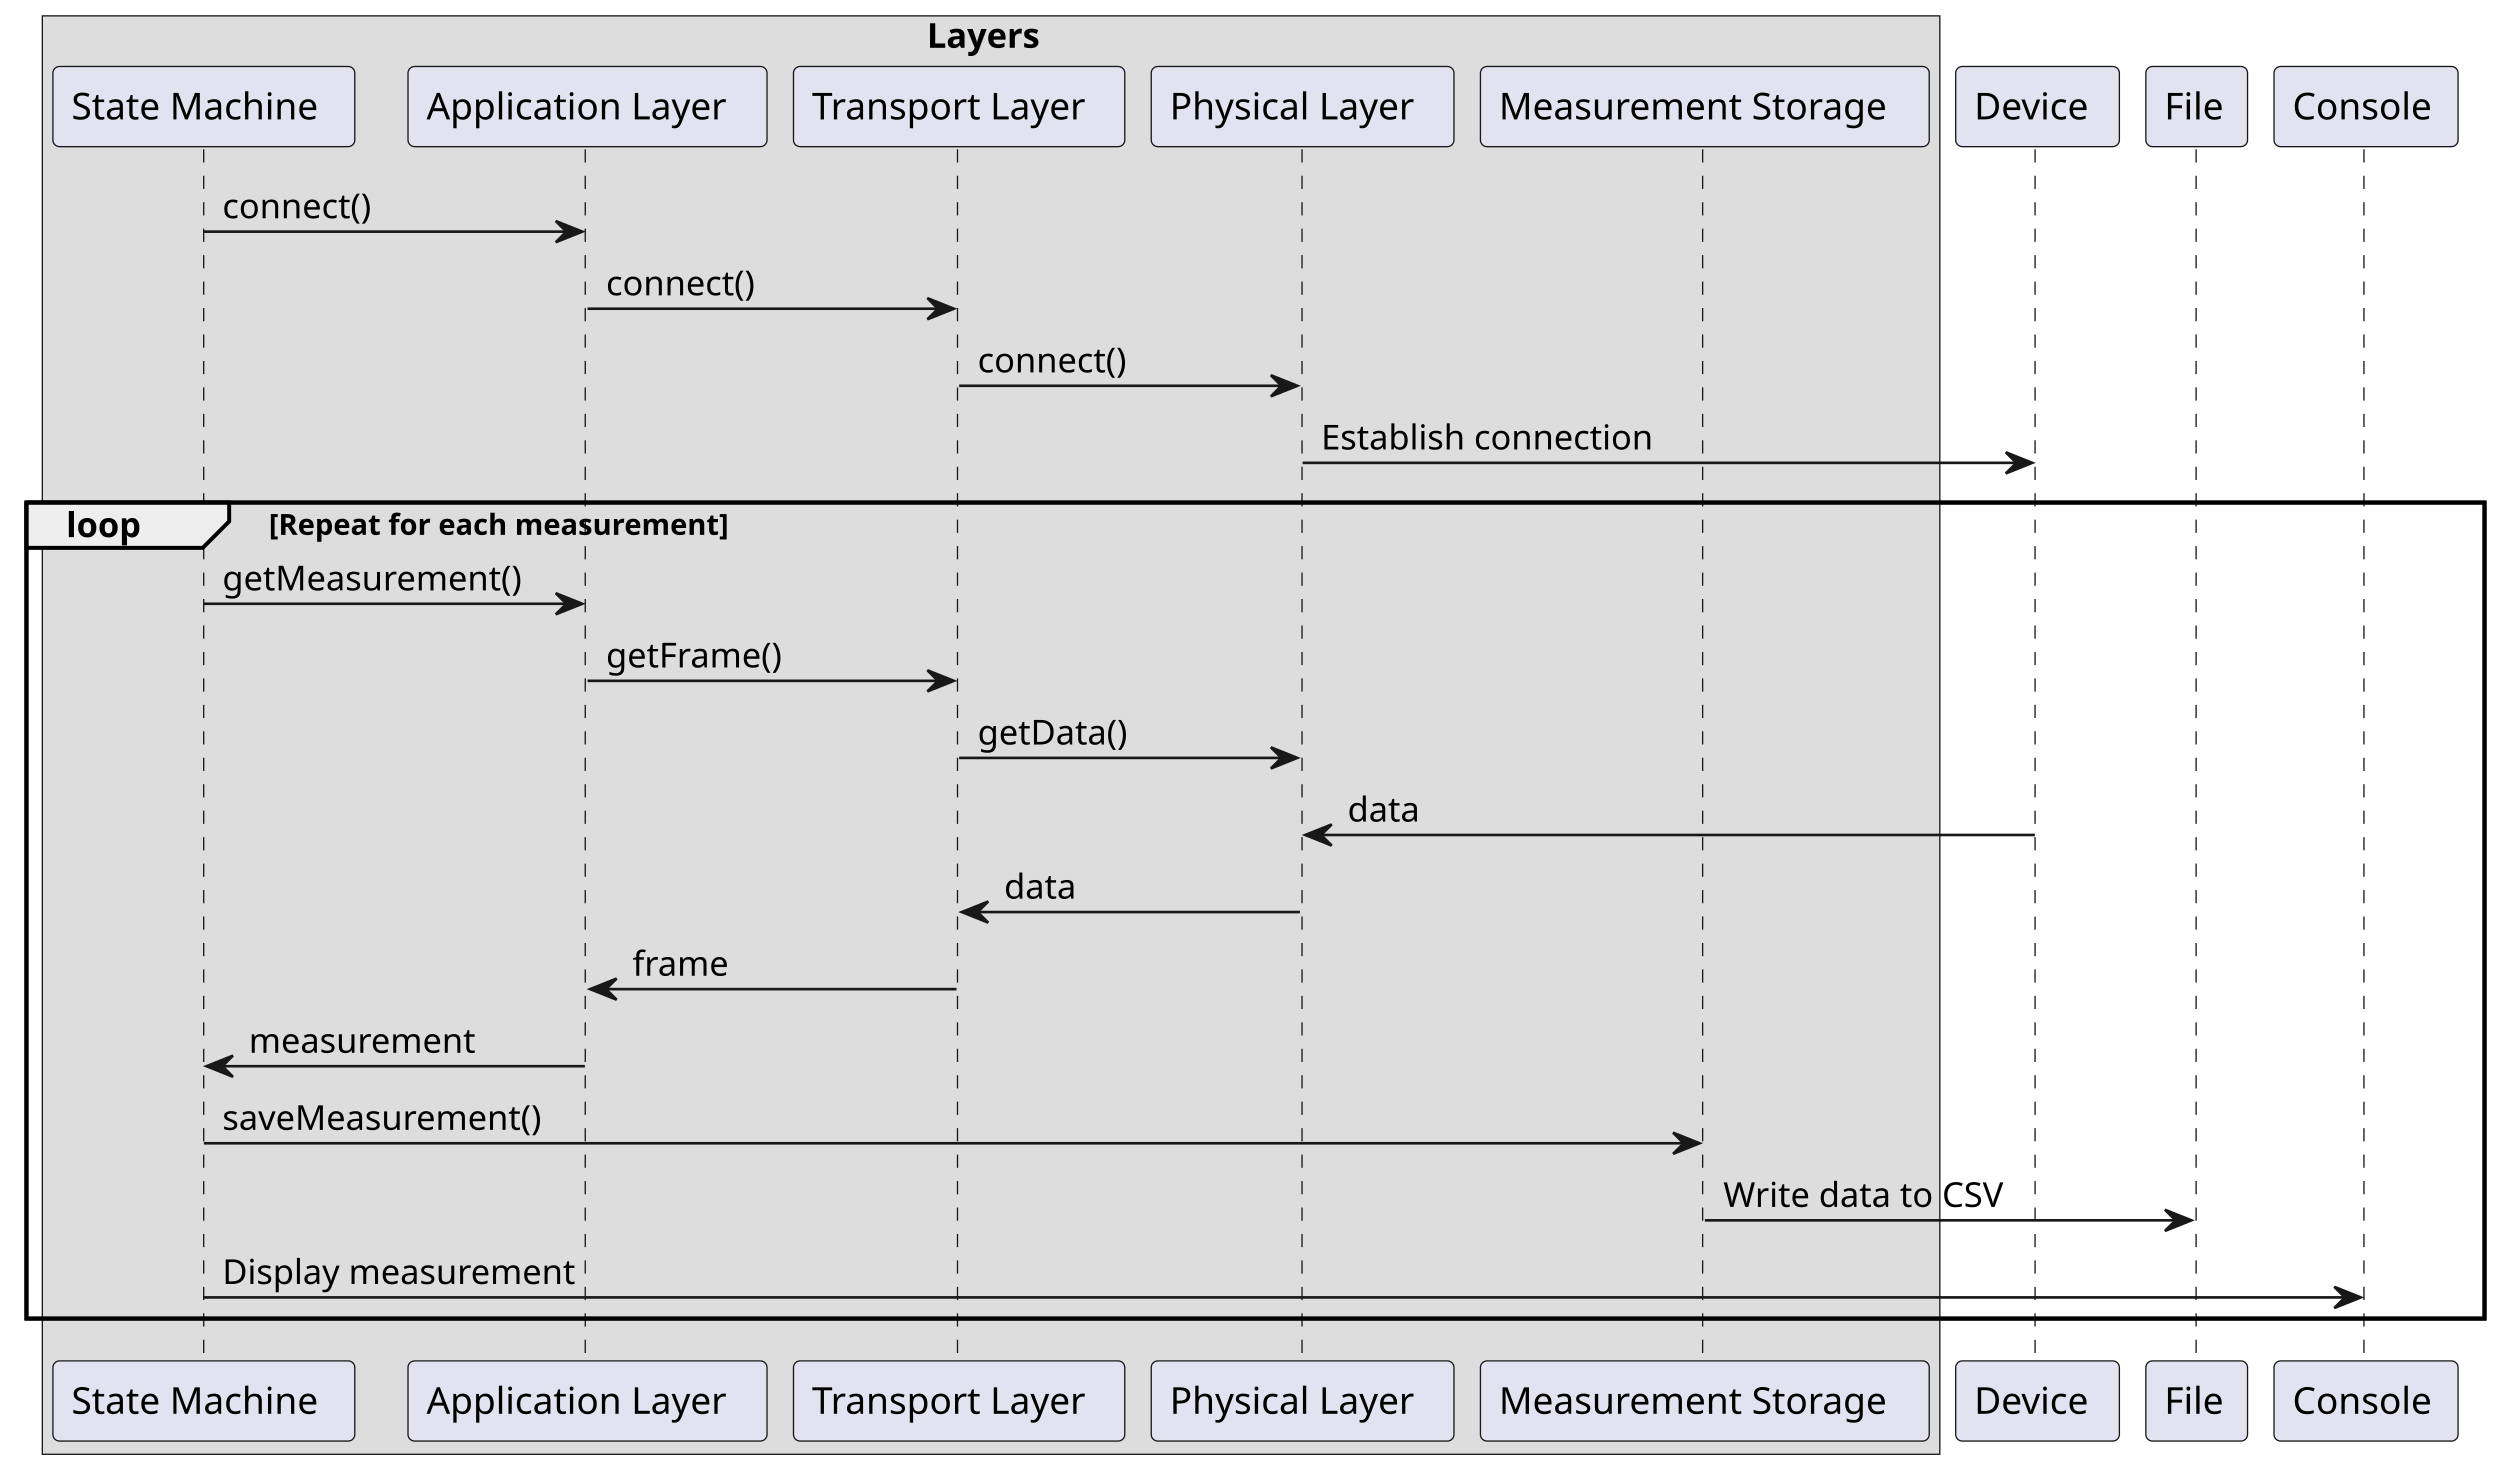
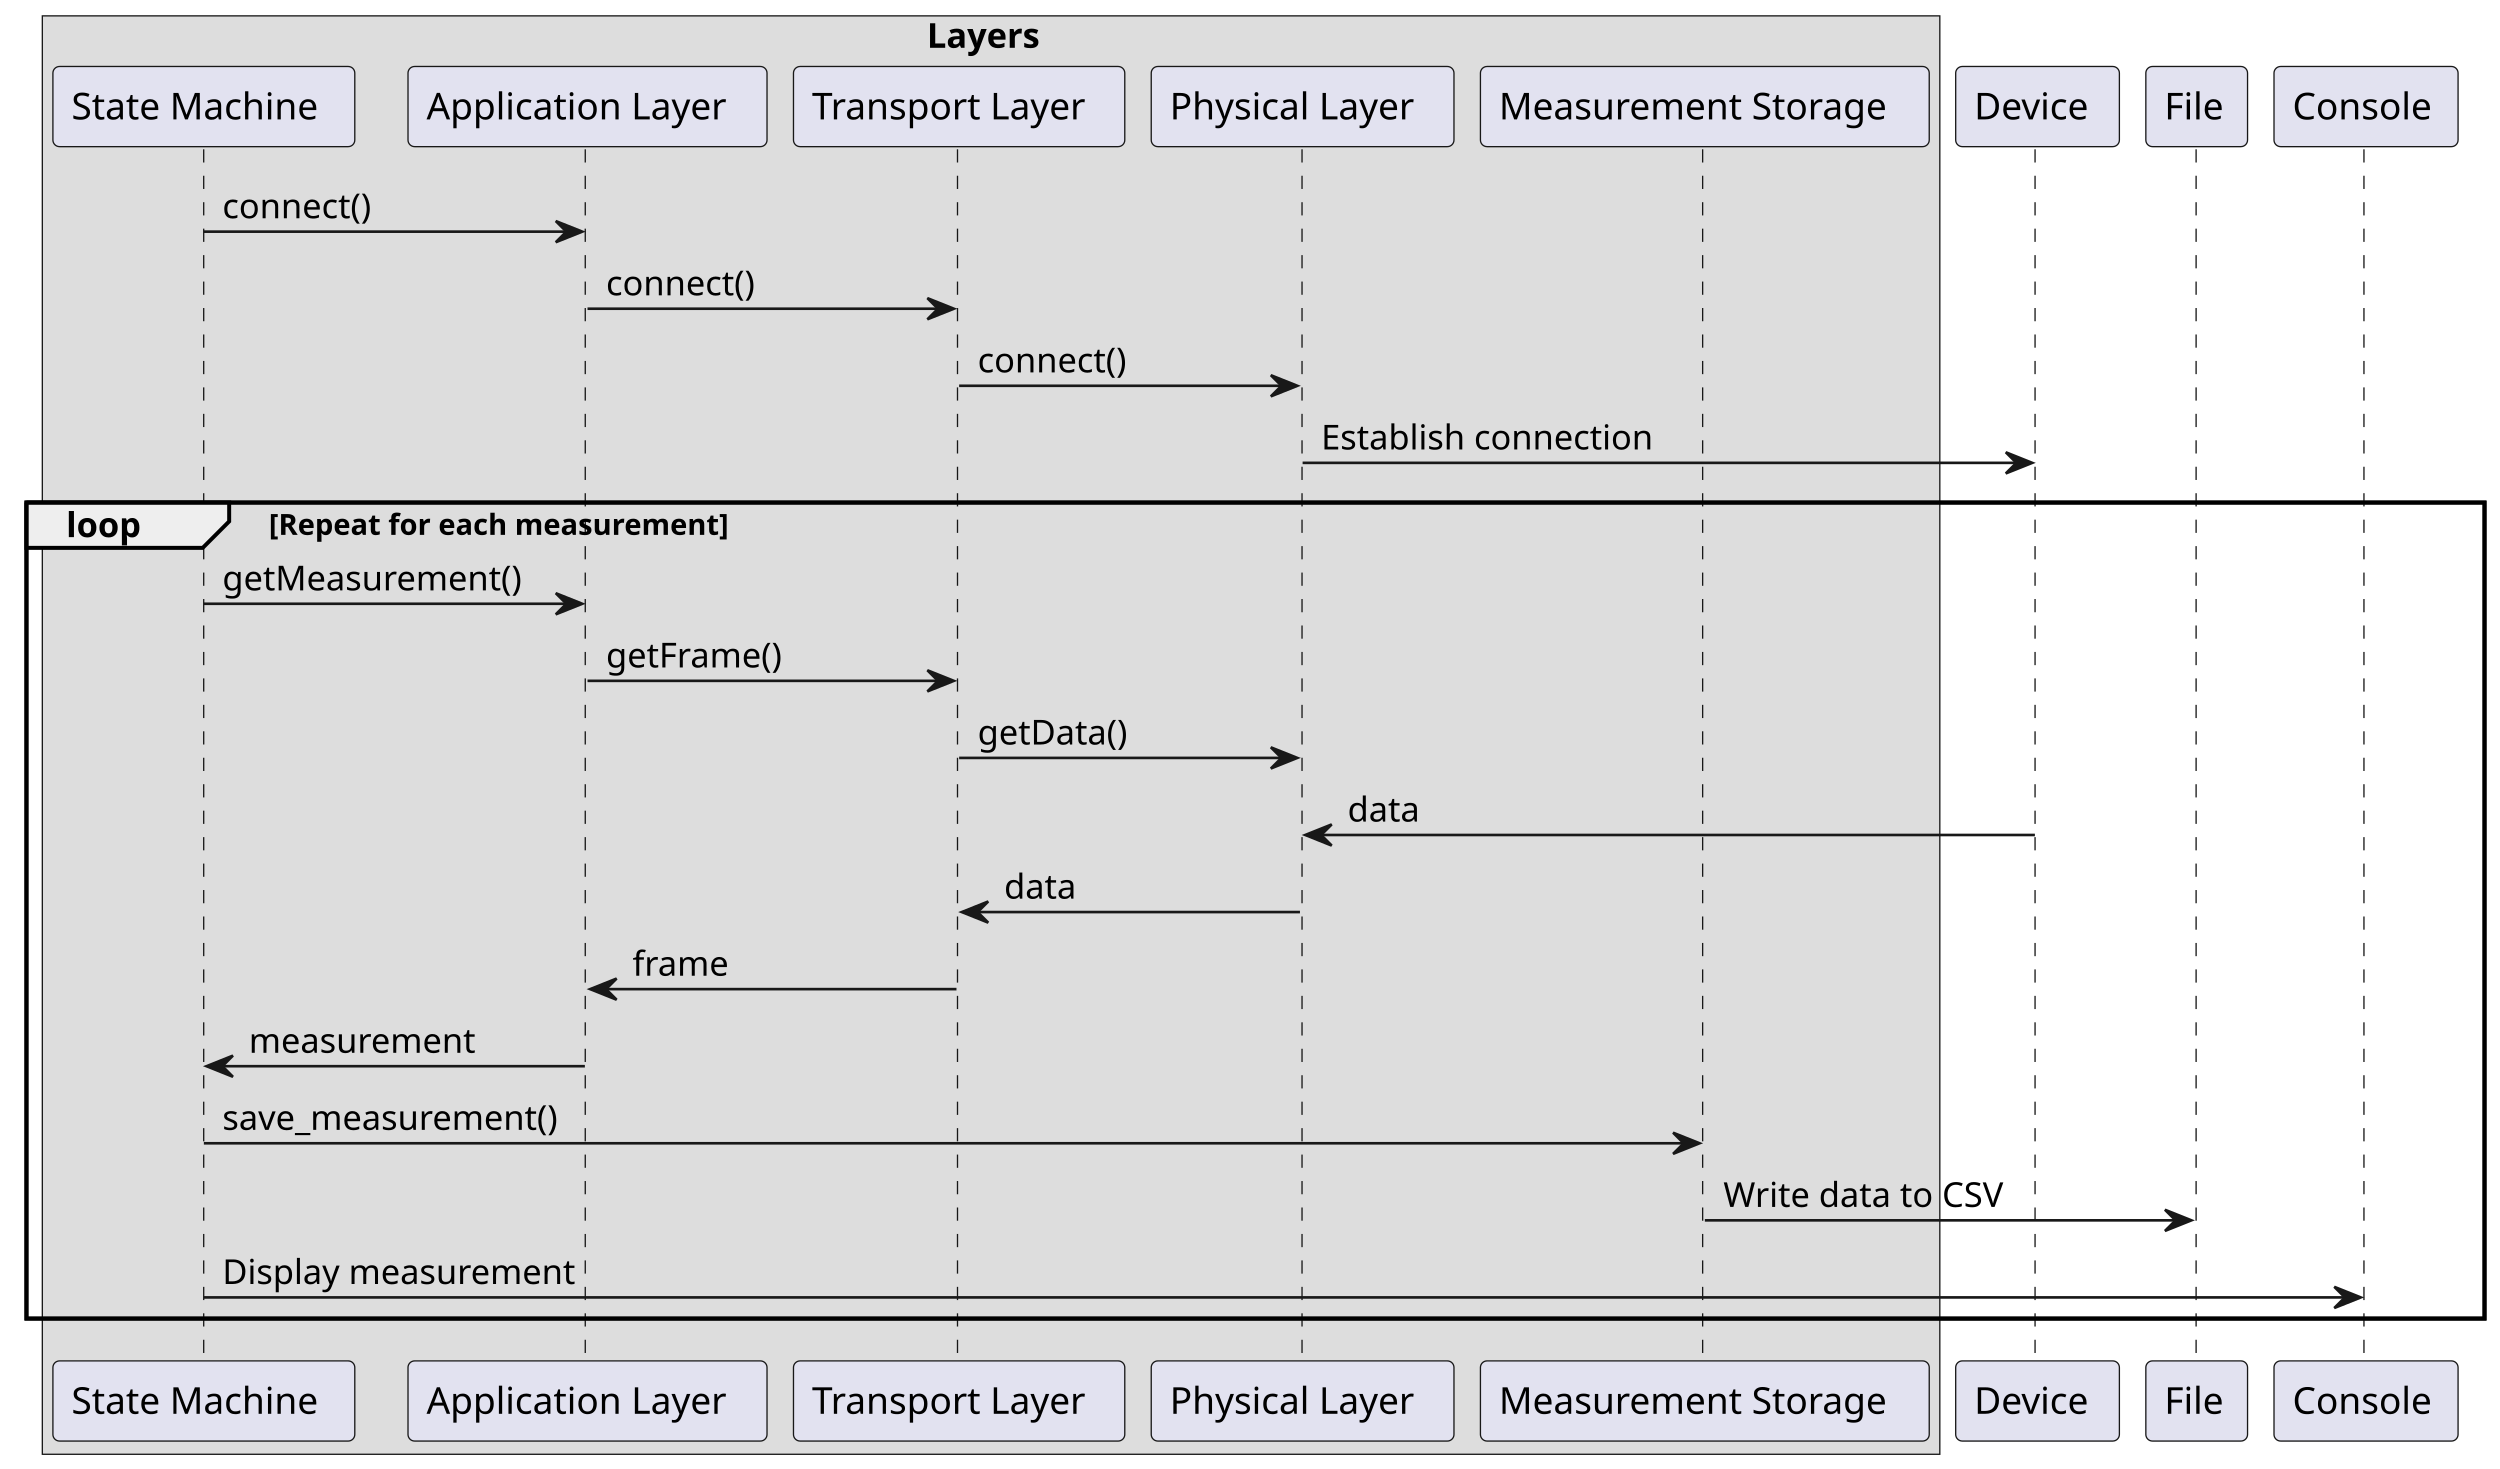
<svg xmlns="http://www.w3.org/2000/svg" contentStyleType="text/css" data-diagram-type="SEQUENCE" height="555px" preserveAspectRatio="none" style="width:945px;height:555px;background:#FFFFFF;" version="1.1" viewBox="0 0 945 555" width="945px" zoomAndPan="magnify">
  <defs />
  <g>
    <rect fill="#DDDDDD" height="543.719" style="stroke:#181818;stroke-width:0.5;" width="717.25" x="16" y="6" />
    <text fill="#000000" font-family="sans-serif" font-size="13" font-weight="bold" lengthAdjust="spacing" textLength="48.496" x="350.377" y="18.067">Layers</text>
    <rect fill="none" height="308.461" style="stroke:#000000;stroke-width:1.5;" width="929.15" x="10" y="189.961" />
    <line style="stroke:#181818;stroke-width:0.5;stroke-dasharray:5.0,5.0;" x1="77" x2="77" y1="56.43" y2="515.422" />
    <line style="stroke:#181818;stroke-width:0.5;stroke-dasharray:5.0,5.0;" x1="221.227" x2="221.227" y1="56.43" y2="515.422" />
    <line style="stroke:#181818;stroke-width:0.5;stroke-dasharray:5.0,5.0;" x1="361.934" x2="361.934" y1="56.43" y2="515.422" />
    <line style="stroke:#181818;stroke-width:0.5;stroke-dasharray:5.0,5.0;" x1="492.168" x2="492.168" y1="56.43" y2="515.422" />
    <line style="stroke:#181818;stroke-width:0.5;stroke-dasharray:5.0,5.0;" x1="643.602" x2="643.602" y1="56.43" y2="515.422" />
    <line style="stroke:#181818;stroke-width:0.5;stroke-dasharray:5.0,5.0;" x1="769.25" x2="769.25" y1="56.43" y2="515.422" />
    <line style="stroke:#181818;stroke-width:0.5;stroke-dasharray:5.0,5.0;" x1="830.128" x2="830.128" y1="56.43" y2="515.422" />
    <line style="stroke:#181818;stroke-width:0.5;stroke-dasharray:5.0,5.0;" x1="893.574" x2="893.574" y1="56.43" y2="515.422" />
    <rect fill="#E2E2F0" height="30.297" rx="2.5" ry="2.5" style="stroke:#181818;stroke-width:0.5;" width="114.112" x="20" y="25.133" />
    <text fill="#000000" font-family="sans-serif" font-size="14" lengthAdjust="spacing" textLength="100.112" x="27" y="45.128">State Machine</text>
    <rect fill="#E2E2F0" height="30.297" rx="2.5" ry="2.5" style="stroke:#181818;stroke-width:0.5;" width="114.112" x="20" y="514.422" />
    <text fill="#000000" font-family="sans-serif" font-size="14" lengthAdjust="spacing" textLength="100.112" x="27" y="534.417">State Machine</text>
    <rect fill="#E2E2F0" height="30.297" rx="2.5" ry="2.5" style="stroke:#181818;stroke-width:0.5;" width="135.707" x="154.227" y="25.133" />
    <text fill="#000000" font-family="sans-serif" font-size="14" lengthAdjust="spacing" textLength="121.707" x="161.227" y="45.128">Application Layer</text>
    <rect fill="#E2E2F0" height="30.297" rx="2.5" ry="2.5" style="stroke:#181818;stroke-width:0.5;" width="135.707" x="154.227" y="514.422" />
    <text fill="#000000" font-family="sans-serif" font-size="14" lengthAdjust="spacing" textLength="121.707" x="161.227" y="534.417">Application Layer</text>
    <rect fill="#E2E2F0" height="30.297" rx="2.5" ry="2.5" style="stroke:#181818;stroke-width:0.5;" width="125.234" x="299.934" y="25.133" />
    <text fill="#000000" font-family="sans-serif" font-size="14" lengthAdjust="spacing" textLength="111.234" x="306.934" y="45.128">Transport Layer</text>
    <rect fill="#E2E2F0" height="30.297" rx="2.5" ry="2.5" style="stroke:#181818;stroke-width:0.5;" width="125.234" x="299.934" y="514.422" />
    <text fill="#000000" font-family="sans-serif" font-size="14" lengthAdjust="spacing" textLength="111.234" x="306.934" y="534.417">Transport Layer</text>
    <rect fill="#E2E2F0" height="30.297" rx="2.5" ry="2.5" style="stroke:#181818;stroke-width:0.5;" width="114.434" x="435.168" y="25.133" />
    <text fill="#000000" font-family="sans-serif" font-size="14" lengthAdjust="spacing" textLength="100.434" x="442.168" y="45.128">Physical Layer</text>
    <rect fill="#E2E2F0" height="30.297" rx="2.5" ry="2.5" style="stroke:#181818;stroke-width:0.5;" width="114.434" x="435.168" y="514.422" />
    <text fill="#000000" font-family="sans-serif" font-size="14" lengthAdjust="spacing" textLength="100.434" x="442.168" y="534.417">Physical Layer</text>
    <rect fill="#E2E2F0" height="30.297" rx="2.5" ry="2.5" style="stroke:#181818;stroke-width:0.5;" width="169.648" x="559.602" y="25.133" />
    <text fill="#000000" font-family="sans-serif" font-size="14" lengthAdjust="spacing" textLength="155.648" x="566.602" y="45.128">Measurement Storage</text>
    <rect fill="#E2E2F0" height="30.297" rx="2.5" ry="2.5" style="stroke:#181818;stroke-width:0.5;" width="169.648" x="559.602" y="514.422" />
    <text fill="#000000" font-family="sans-serif" font-size="14" lengthAdjust="spacing" textLength="155.648" x="566.602" y="534.417">Measurement Storage</text>
    <rect fill="#E2E2F0" height="30.297" rx="2.5" ry="2.5" style="stroke:#181818;stroke-width:0.5;" width="61.879" x="739.25" y="25.133" />
    <text fill="#000000" font-family="sans-serif" font-size="14" lengthAdjust="spacing" textLength="47.879" x="746.25" y="45.128">Device</text>
    <rect fill="#E2E2F0" height="30.297" rx="2.5" ry="2.5" style="stroke:#181818;stroke-width:0.5;" width="61.879" x="739.25" y="514.422" />
    <text fill="#000000" font-family="sans-serif" font-size="14" lengthAdjust="spacing" textLength="47.879" x="746.25" y="534.417">Device</text>
    <rect fill="#E2E2F0" height="30.297" rx="2.5" ry="2.5" style="stroke:#181818;stroke-width:0.5;" width="38.445" x="811.128" y="25.133" />
    <text fill="#000000" font-family="sans-serif" font-size="14" lengthAdjust="spacing" textLength="24.445" x="818.128" y="45.128">File</text>
    <rect fill="#E2E2F0" height="30.297" rx="2.5" ry="2.5" style="stroke:#181818;stroke-width:0.5;" width="38.445" x="811.128" y="514.422" />
    <text fill="#000000" font-family="sans-serif" font-size="14" lengthAdjust="spacing" textLength="24.445" x="818.128" y="534.417">File</text>
    <rect fill="#E2E2F0" height="30.297" rx="2.5" ry="2.5" style="stroke:#181818;stroke-width:0.5;" width="69.576" x="859.574" y="25.133" />
    <text fill="#000000" font-family="sans-serif" font-size="14" lengthAdjust="spacing" textLength="55.576" x="866.574" y="45.128">Console</text>
    <rect fill="#E2E2F0" height="30.297" rx="2.5" ry="2.5" style="stroke:#181818;stroke-width:0.5;" width="69.576" x="859.574" y="514.422" />
    <text fill="#000000" font-family="sans-serif" font-size="14" lengthAdjust="spacing" textLength="55.576" x="866.574" y="534.417">Console</text>
    <polygon fill="#181818" points="210.081,83.562,220.081,87.562,210.081,91.562,214.081,87.562" style="stroke:#181818;stroke-width:1;" />
    <line style="stroke:#181818;stroke-width:1;" x1="77.056" x2="216.081" y1="87.562" y2="87.562" />
    <text fill="#000000" font-family="sans-serif" font-size="13" lengthAdjust="spacing" textLength="61.966" x="84.056" y="82.497">connect()</text>
    <polygon fill="#181818" points="350.551,112.695,360.551,116.695,350.551,120.695,354.551,116.695" style="stroke:#181818;stroke-width:1;" />
    <line style="stroke:#181818;stroke-width:1;" x1="222.081" x2="356.551" y1="116.695" y2="116.695" />
    <text fill="#000000" font-family="sans-serif" font-size="13" lengthAdjust="spacing" textLength="61.966" x="229.081" y="111.629">connect()</text>
    <polygon fill="#181818" points="480.385,141.828,490.385,145.828,480.385,149.828,484.385,145.828" style="stroke:#181818;stroke-width:1;" />
    <line style="stroke:#181818;stroke-width:1;" x1="362.551" x2="486.385" y1="145.828" y2="145.828" />
    <text fill="#000000" font-family="sans-serif" font-size="13" lengthAdjust="spacing" textLength="61.966" x="369.551" y="140.762">connect()</text>
    <polygon fill="#181818" points="758.189,170.961,768.189,174.961,758.189,178.961,762.189,174.961" style="stroke:#181818;stroke-width:1;" />
    <line style="stroke:#181818;stroke-width:1;" x1="492.385" x2="764.189" y1="174.961" y2="174.961" />
    <text fill="#000000" font-family="sans-serif" font-size="13" lengthAdjust="spacing" textLength="134.297" x="499.385" y="169.895">Establish connection</text>
    <path d="M10,189.961 L86.624,189.961 L86.624,197.094 L76.624,207.094 L10,207.094 L10,189.961 " fill="#EEEEEE" style="stroke:#000000;stroke-width:1.5;" />
    <rect fill="none" height="308.461" style="stroke:#000000;stroke-width:1.5;" width="929.15" x="10" y="189.961" />
    <text fill="#000000" font-family="sans-serif" font-size="13" font-weight="bold" lengthAdjust="spacing" textLength="31.624" x="25" y="203.028">loop</text>
    <text fill="#000000" font-family="sans-serif" font-size="11" font-weight="bold" lengthAdjust="spacing" textLength="198.113" x="101.624" y="202.171">[Repeat for each measurement]</text>
    <polygon fill="#181818" points="210.081,224.227,220.081,228.227,210.081,232.227,214.081,228.227" style="stroke:#181818;stroke-width:1;" />
    <line style="stroke:#181818;stroke-width:1;" x1="77.056" x2="216.081" y1="228.227" y2="228.227" />
    <text fill="#000000" font-family="sans-serif" font-size="13" lengthAdjust="spacing" textLength="121.024" x="84.056" y="223.161">getMeasurement()</text>
    <polygon fill="#181818" points="350.551,253.359,360.551,257.359,350.551,261.359,354.551,257.359" style="stroke:#181818;stroke-width:1;" />
    <line style="stroke:#181818;stroke-width:1;" x1="222.081" x2="356.551" y1="257.359" y2="257.359" />
    <text fill="#000000" font-family="sans-serif" font-size="13" lengthAdjust="spacing" textLength="72.941" x="229.081" y="252.293">getFrame()</text>
    <polygon fill="#181818" points="480.385,282.492,490.385,286.492,480.385,290.492,484.385,286.492" style="stroke:#181818;stroke-width:1;" />
    <line style="stroke:#181818;stroke-width:1;" x1="362.551" x2="486.385" y1="286.492" y2="286.492" />
    <text fill="#000000" font-family="sans-serif" font-size="13" lengthAdjust="spacing" textLength="62.531" x="369.551" y="281.426">getData()</text>
    <polygon fill="#181818" points="503.385,311.625,493.385,315.625,503.385,319.625,499.385,315.625" style="stroke:#181818;stroke-width:1;" />
    <line style="stroke:#181818;stroke-width:1;" x1="497.385" x2="769.189" y1="315.625" y2="315.625" />
    <text fill="#000000" font-family="sans-serif" font-size="13" lengthAdjust="spacing" textLength="29.282" x="509.385" y="310.559">data</text>
    <polygon fill="#181818" points="373.551,340.758,363.551,344.758,373.551,348.758,369.551,344.758" style="stroke:#181818;stroke-width:1;" />
    <line style="stroke:#181818;stroke-width:1;" x1="367.551" x2="491.385" y1="344.758" y2="344.758" />
    <text fill="#000000" font-family="sans-serif" font-size="13" lengthAdjust="spacing" textLength="29.282" x="379.551" y="339.692">data</text>
    <polygon fill="#181818" points="233.081,369.891,223.081,373.891,233.081,377.891,229.081,373.891" style="stroke:#181818;stroke-width:1;" />
    <line style="stroke:#181818;stroke-width:1;" x1="227.081" x2="361.551" y1="373.891" y2="373.891" />
    <text fill="#000000" font-family="sans-serif" font-size="13" lengthAdjust="spacing" textLength="38.549" x="239.081" y="368.825">frame</text>
    <polygon fill="#181818" points="88.056,399.023,78.056,403.023,88.056,407.023,84.056,403.023" style="stroke:#181818;stroke-width:1;" />
    <line style="stroke:#181818;stroke-width:1;" x1="82.056" x2="221.081" y1="403.023" y2="403.023" />
    <text fill="#000000" font-family="sans-serif" font-size="13" lengthAdjust="spacing" textLength="90.981" x="94.056" y="397.957">measurement</text>
    <polygon fill="#181818" points="632.426,428.156,642.426,432.156,632.426,436.156,636.426,432.156" style="stroke:#181818;stroke-width:1;" />
    <line style="stroke:#181818;stroke-width:1;" x1="77.056" x2="638.426" y1="432.156" y2="432.156" />
-     <text fill="#000000" font-family="sans-serif" font-size="13" lengthAdjust="spacing" textLength="130.108" x="84.056" y="427.09">saveMeasurement()</text>
+     <text fill="#000000" font-family="sans-serif" font-size="13" lengthAdjust="spacing" textLength="130.108" x="84.056" y="427.09">save_measurement()</text>
    <polygon fill="#181818" points="818.351,457.289,828.351,461.289,818.351,465.289,822.351,461.289" style="stroke:#181818;stroke-width:1;" />
    <line style="stroke:#181818;stroke-width:1;" x1="644.426" x2="824.351" y1="461.289" y2="461.289" />
    <text fill="#000000" font-family="sans-serif" font-size="13" lengthAdjust="spacing" textLength="115.857" x="651.426" y="456.223">Write data to CSV</text>
    <polygon fill="#181818" points="882.362,486.422,892.362,490.422,882.362,494.422,886.362,490.422" style="stroke:#181818;stroke-width:1;" />
    <line style="stroke:#181818;stroke-width:1;" x1="77.056" x2="888.362" y1="490.422" y2="490.422" />
    <text fill="#000000" font-family="sans-serif" font-size="13" lengthAdjust="spacing" textLength="143.032" x="84.056" y="485.356">Display measurement</text>
  </g>
</svg>
